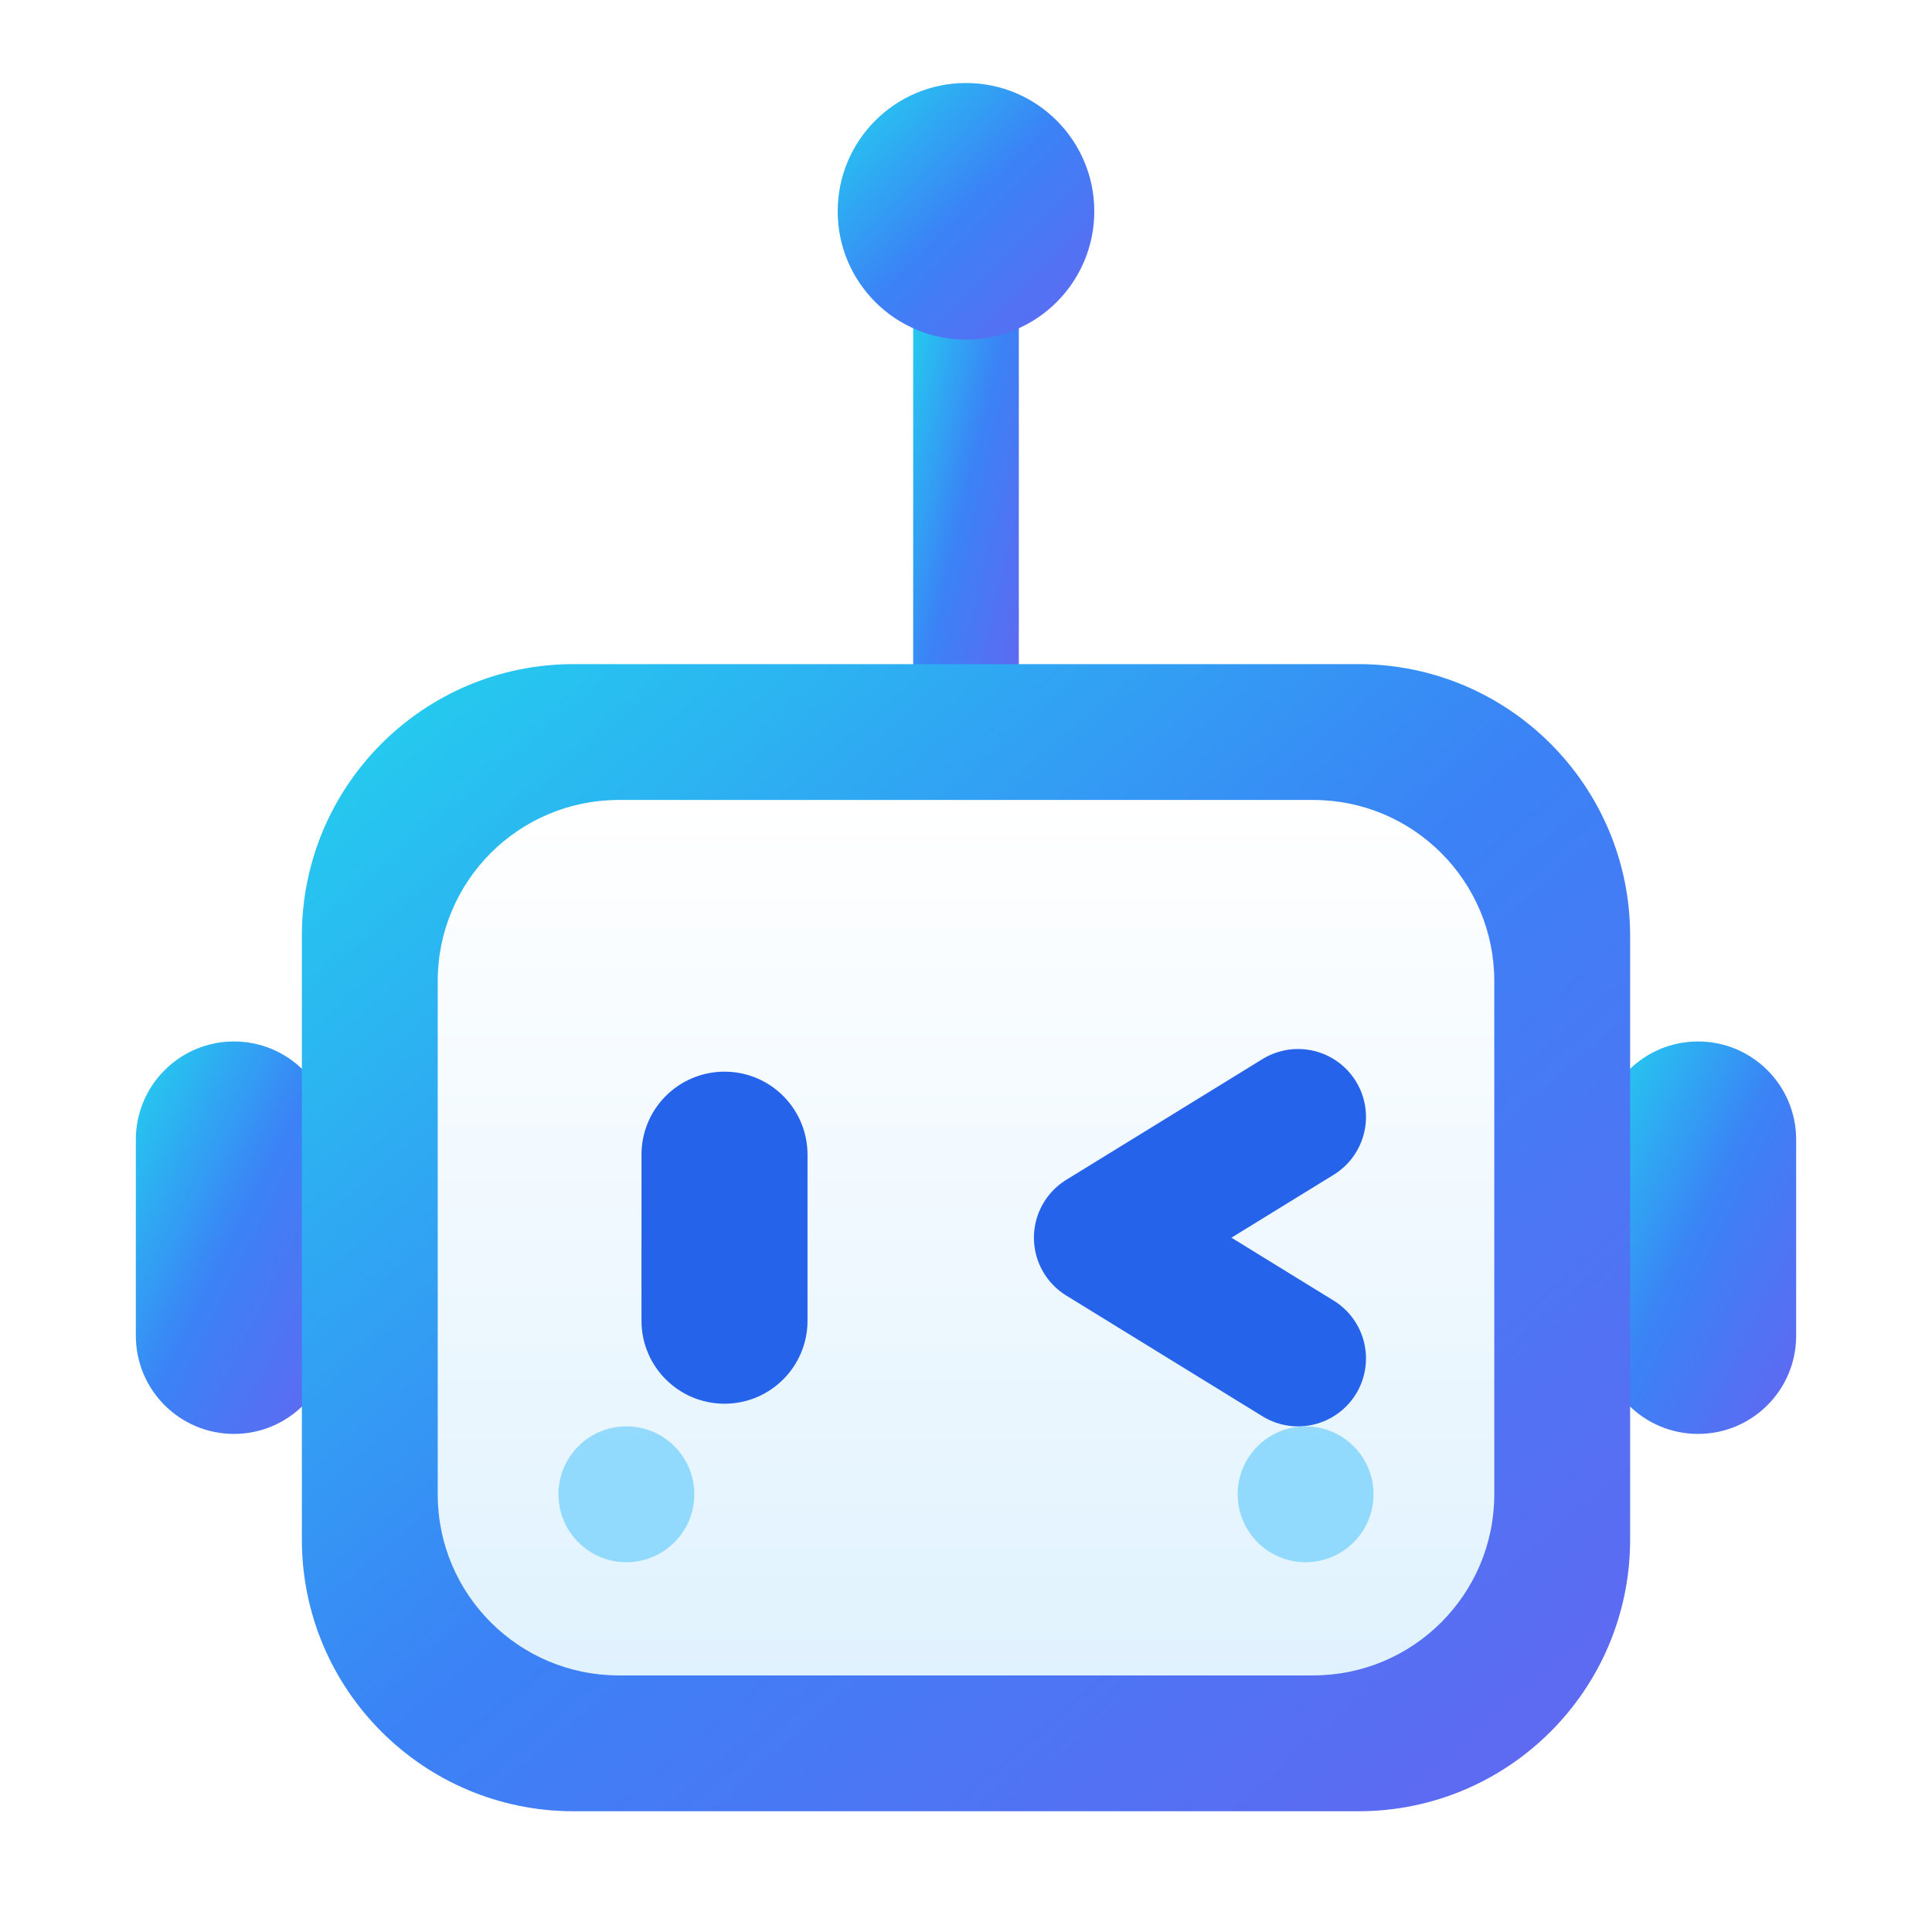
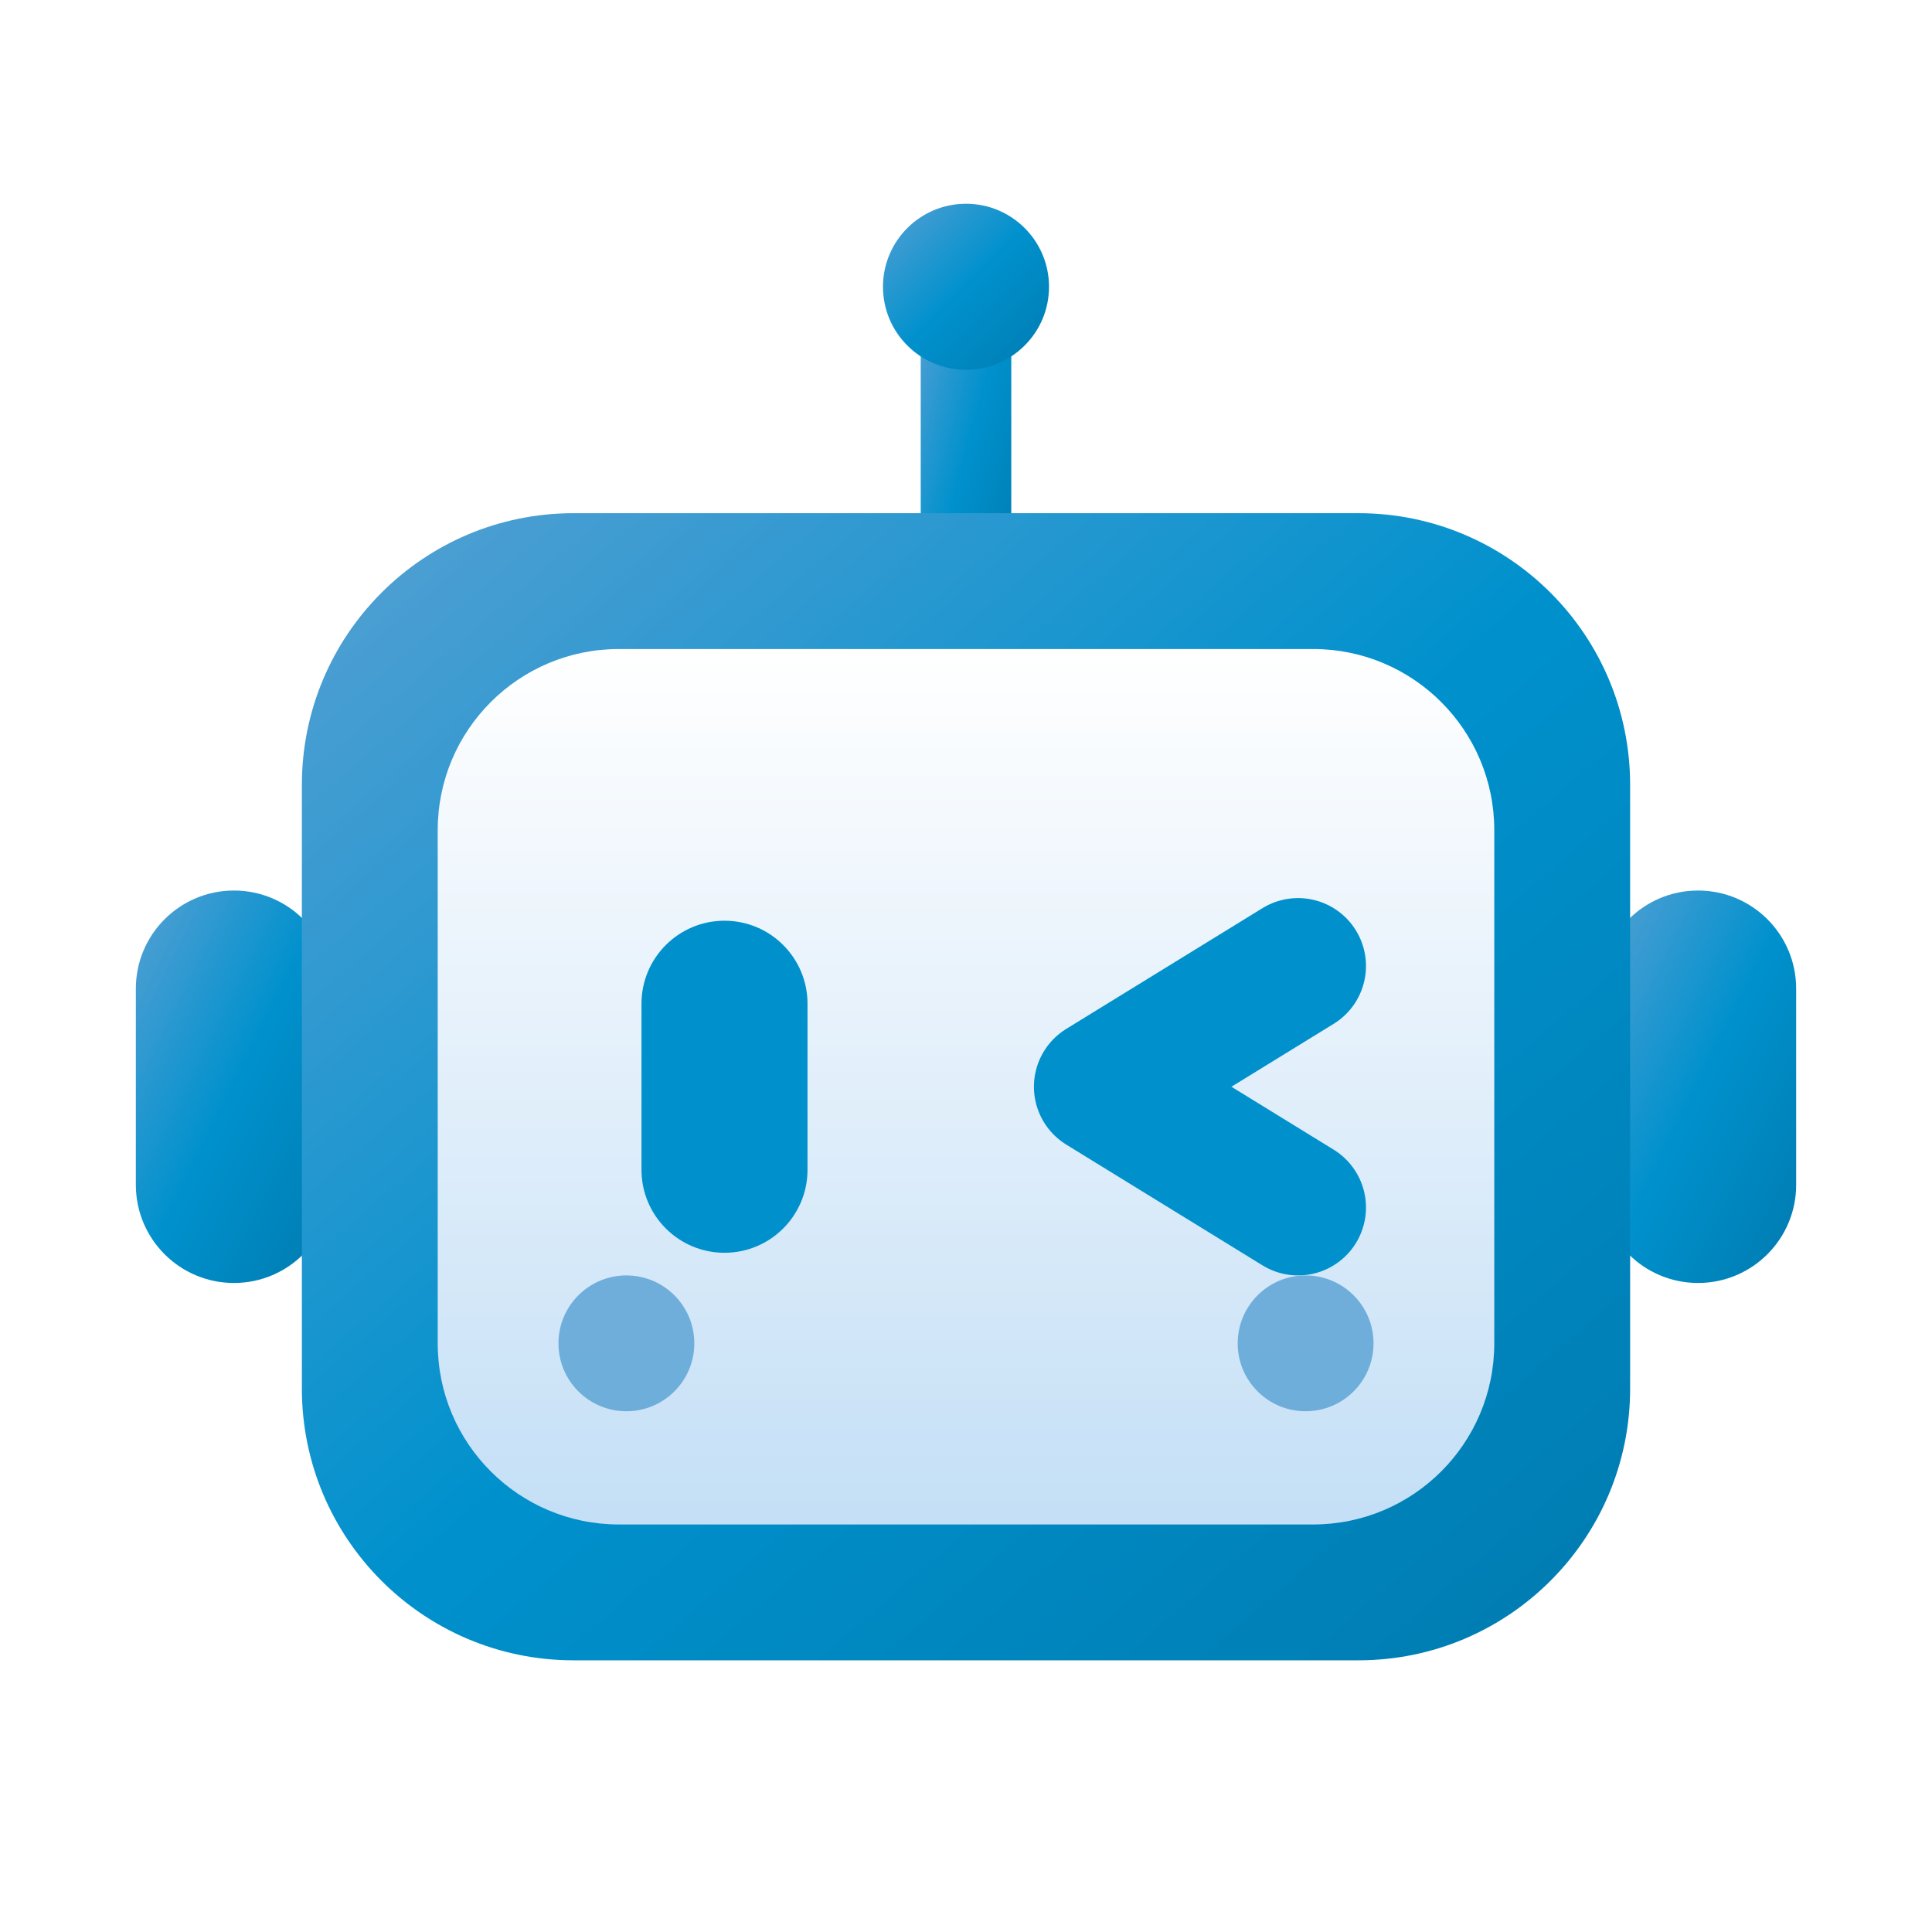
<svg xmlns="http://www.w3.org/2000/svg" viewBox="0 0 256 256">
  <defs>
    <linearGradient id="body" x1="0" y1="0" x2="1" y2="1">
-       <stop offset="0" stop-color="#22D3EE" />
-       <stop offset="0.5" stop-color="#3B82F6" />
-       <stop offset="1" stop-color="#6366F1" />
+       <stop offset="0" stop-color="#56a0d3" />
+       <stop offset="0.5" stop-color="#0091cd" />
+       <stop offset="1" stop-color="#007bb0" />
    </linearGradient>
    <linearGradient id="face" x1="0" y1="0" x2="0" y2="1">
      <stop offset="0" stop-color="#FFFFFF" />
-       <stop offset="1" stop-color="#E0F2FE" />
+       <stop offset="1" stop-color="#c4dff6" />
    </linearGradient>
  </defs>
-   <rect x="121" y="36" width="14" height="60" rx="7" fill="url(#body)" />
-   <circle cx="128" cy="28" r="17" fill="url(#body)" />
-   <rect x="18" y="138" width="26" height="52" rx="13" fill="url(#body)" />
-   <rect x="212" y="138" width="26" height="52" rx="13" fill="url(#body)" />
-   <rect x="40" y="88" width="176" height="152" rx="36" fill="url(#body)" />
-   <rect x="58" y="106" width="140" height="116" rx="24" fill="url(#face)" />
-   <rect x="85" y="142" width="22" height="44" rx="11" fill="#2563EB" />
-   <path d="M172 148 146 164l26 16" fill="none" stroke="#2563EB" stroke-width="18" stroke-linecap="round" stroke-linejoin="round" />
-   <circle cx="83" cy="198" r="9" fill="#7DD3FC" opacity="0.8" />
-   <circle cx="173" cy="198" r="9" fill="#7DD3FC" opacity="0.8" />
+   <rect x="18" y="118" width="26" height="52" rx="13" fill="url(#body)" />
+   <rect x="212" y="118" width="26" height="52" rx="13" fill="url(#body)" />
+   <rect x="122" y="38" width="12" height="44" rx="6" fill="url(#body)" />
+   <rect x="40" y="68" width="176" height="152" rx="36" fill="url(#body)" />
+   <rect x="58" y="86" width="140" height="116" rx="24" fill="url(#face)" />
+   <rect x="85" y="122" width="22" height="44" rx="11" fill="#0091cd" />
+   <path d="M172 128 146 144l26 16" fill="none" stroke="#0091cd" stroke-width="18" stroke-linecap="round" stroke-linejoin="round" />
+   <circle cx="83" cy="178" r="9" fill="#56a0d3" opacity="0.8" />
+   <circle cx="173" cy="178" r="9" fill="#56a0d3" opacity="0.8" />
+   <circle cx="128" cy="38" r="11" fill="url(#body)" />
</svg>
